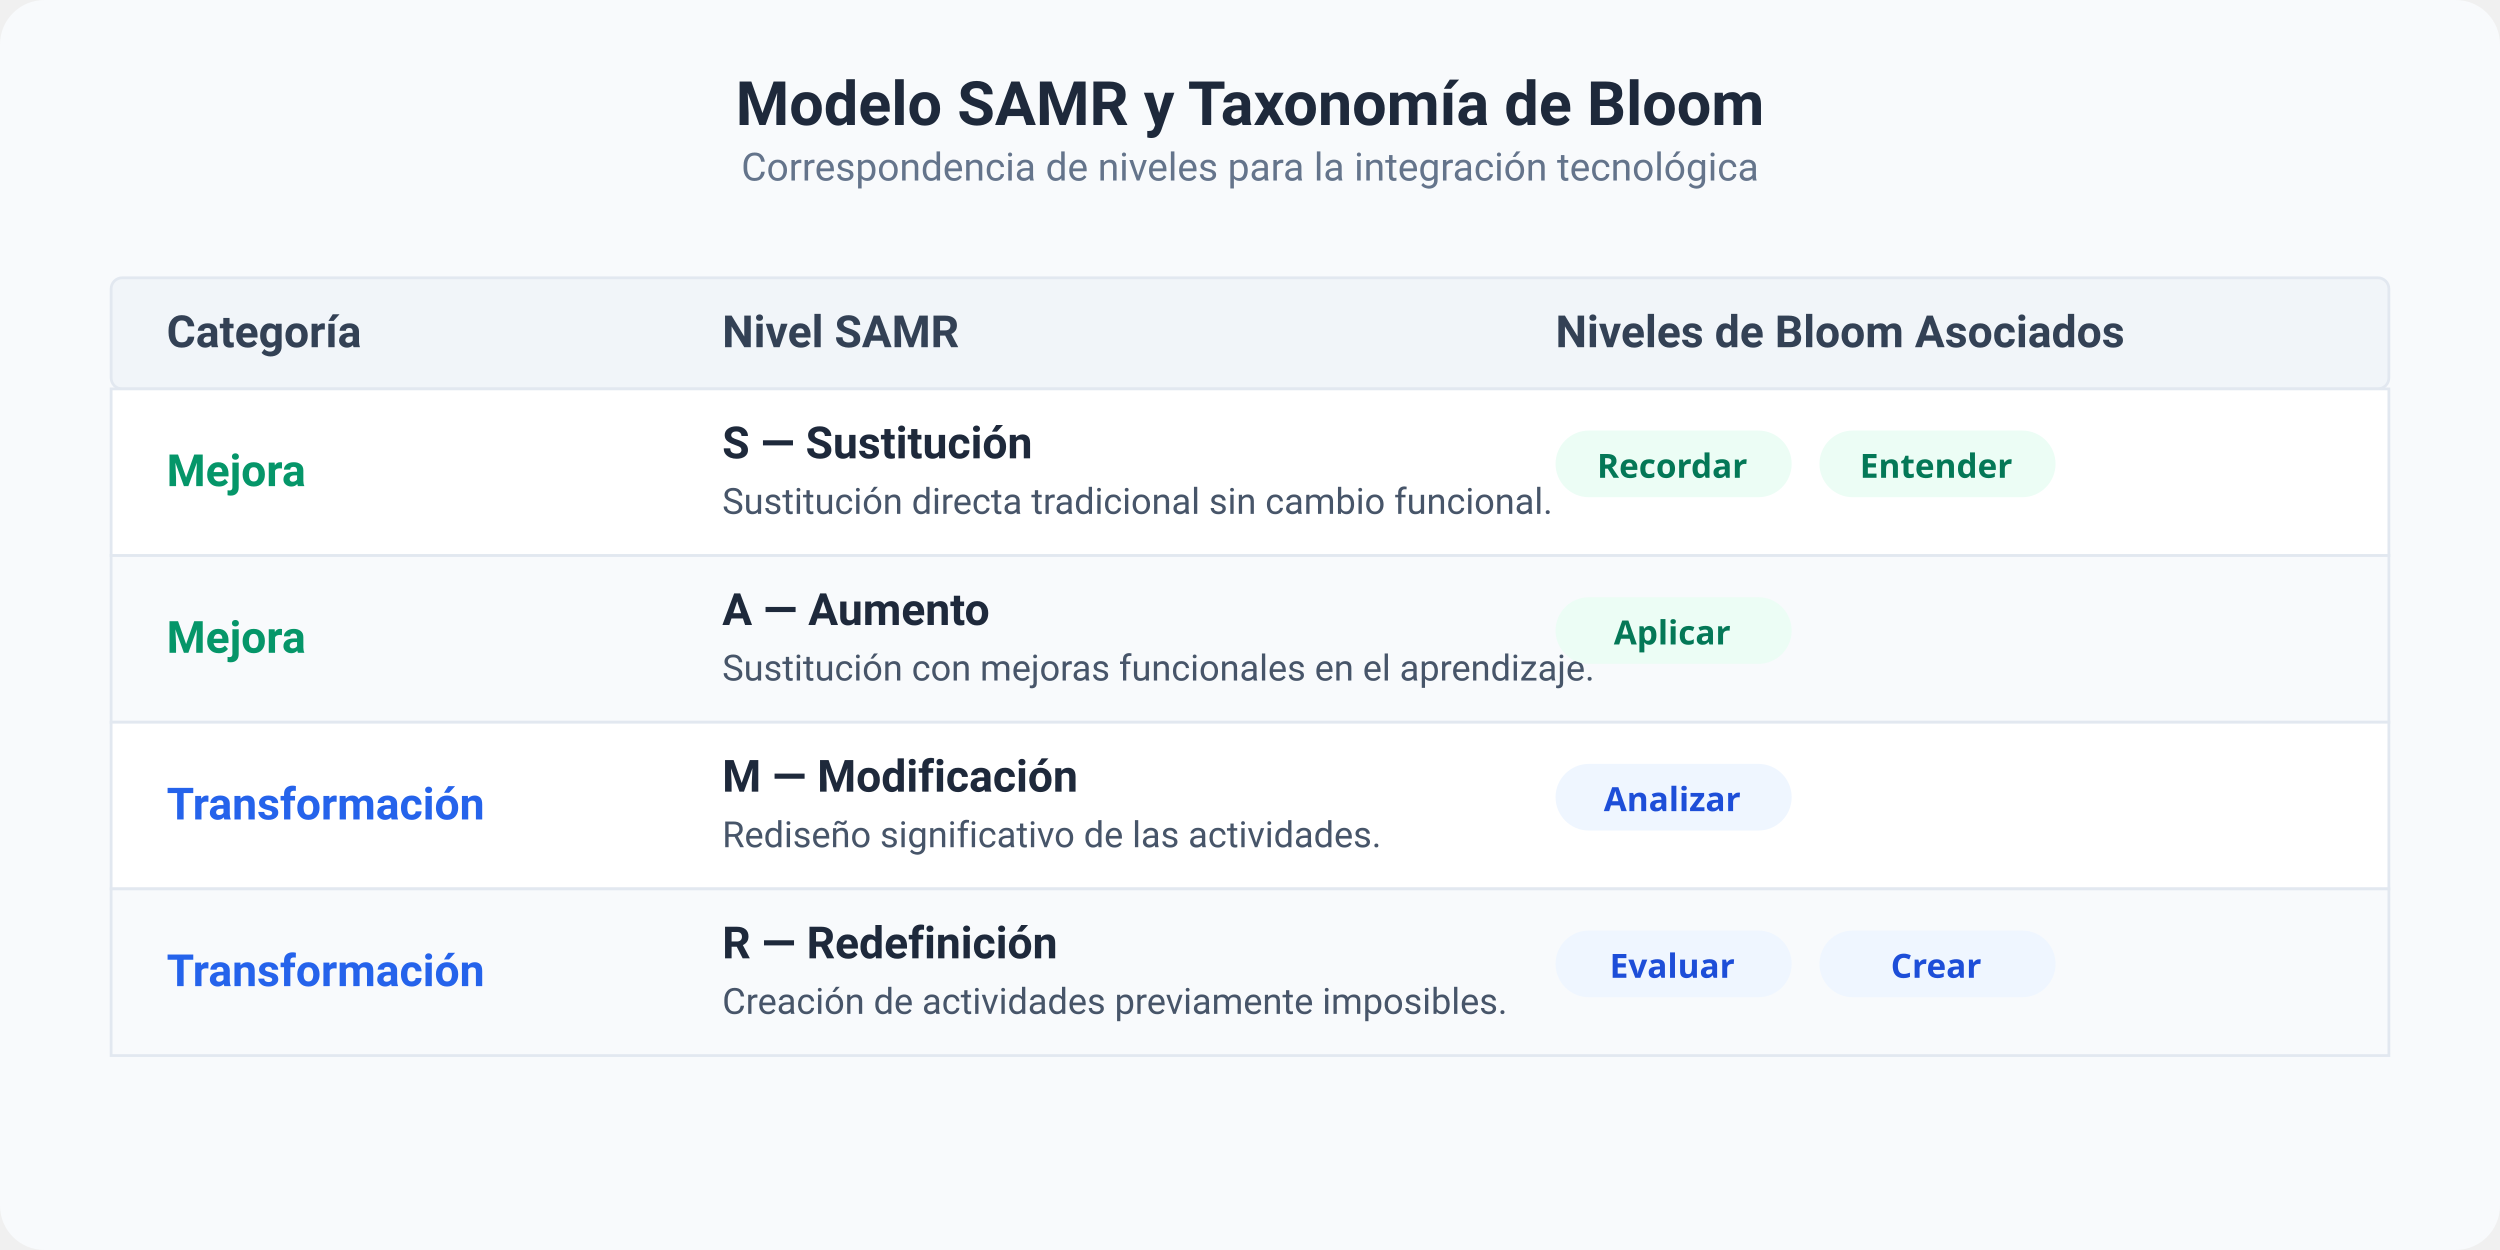
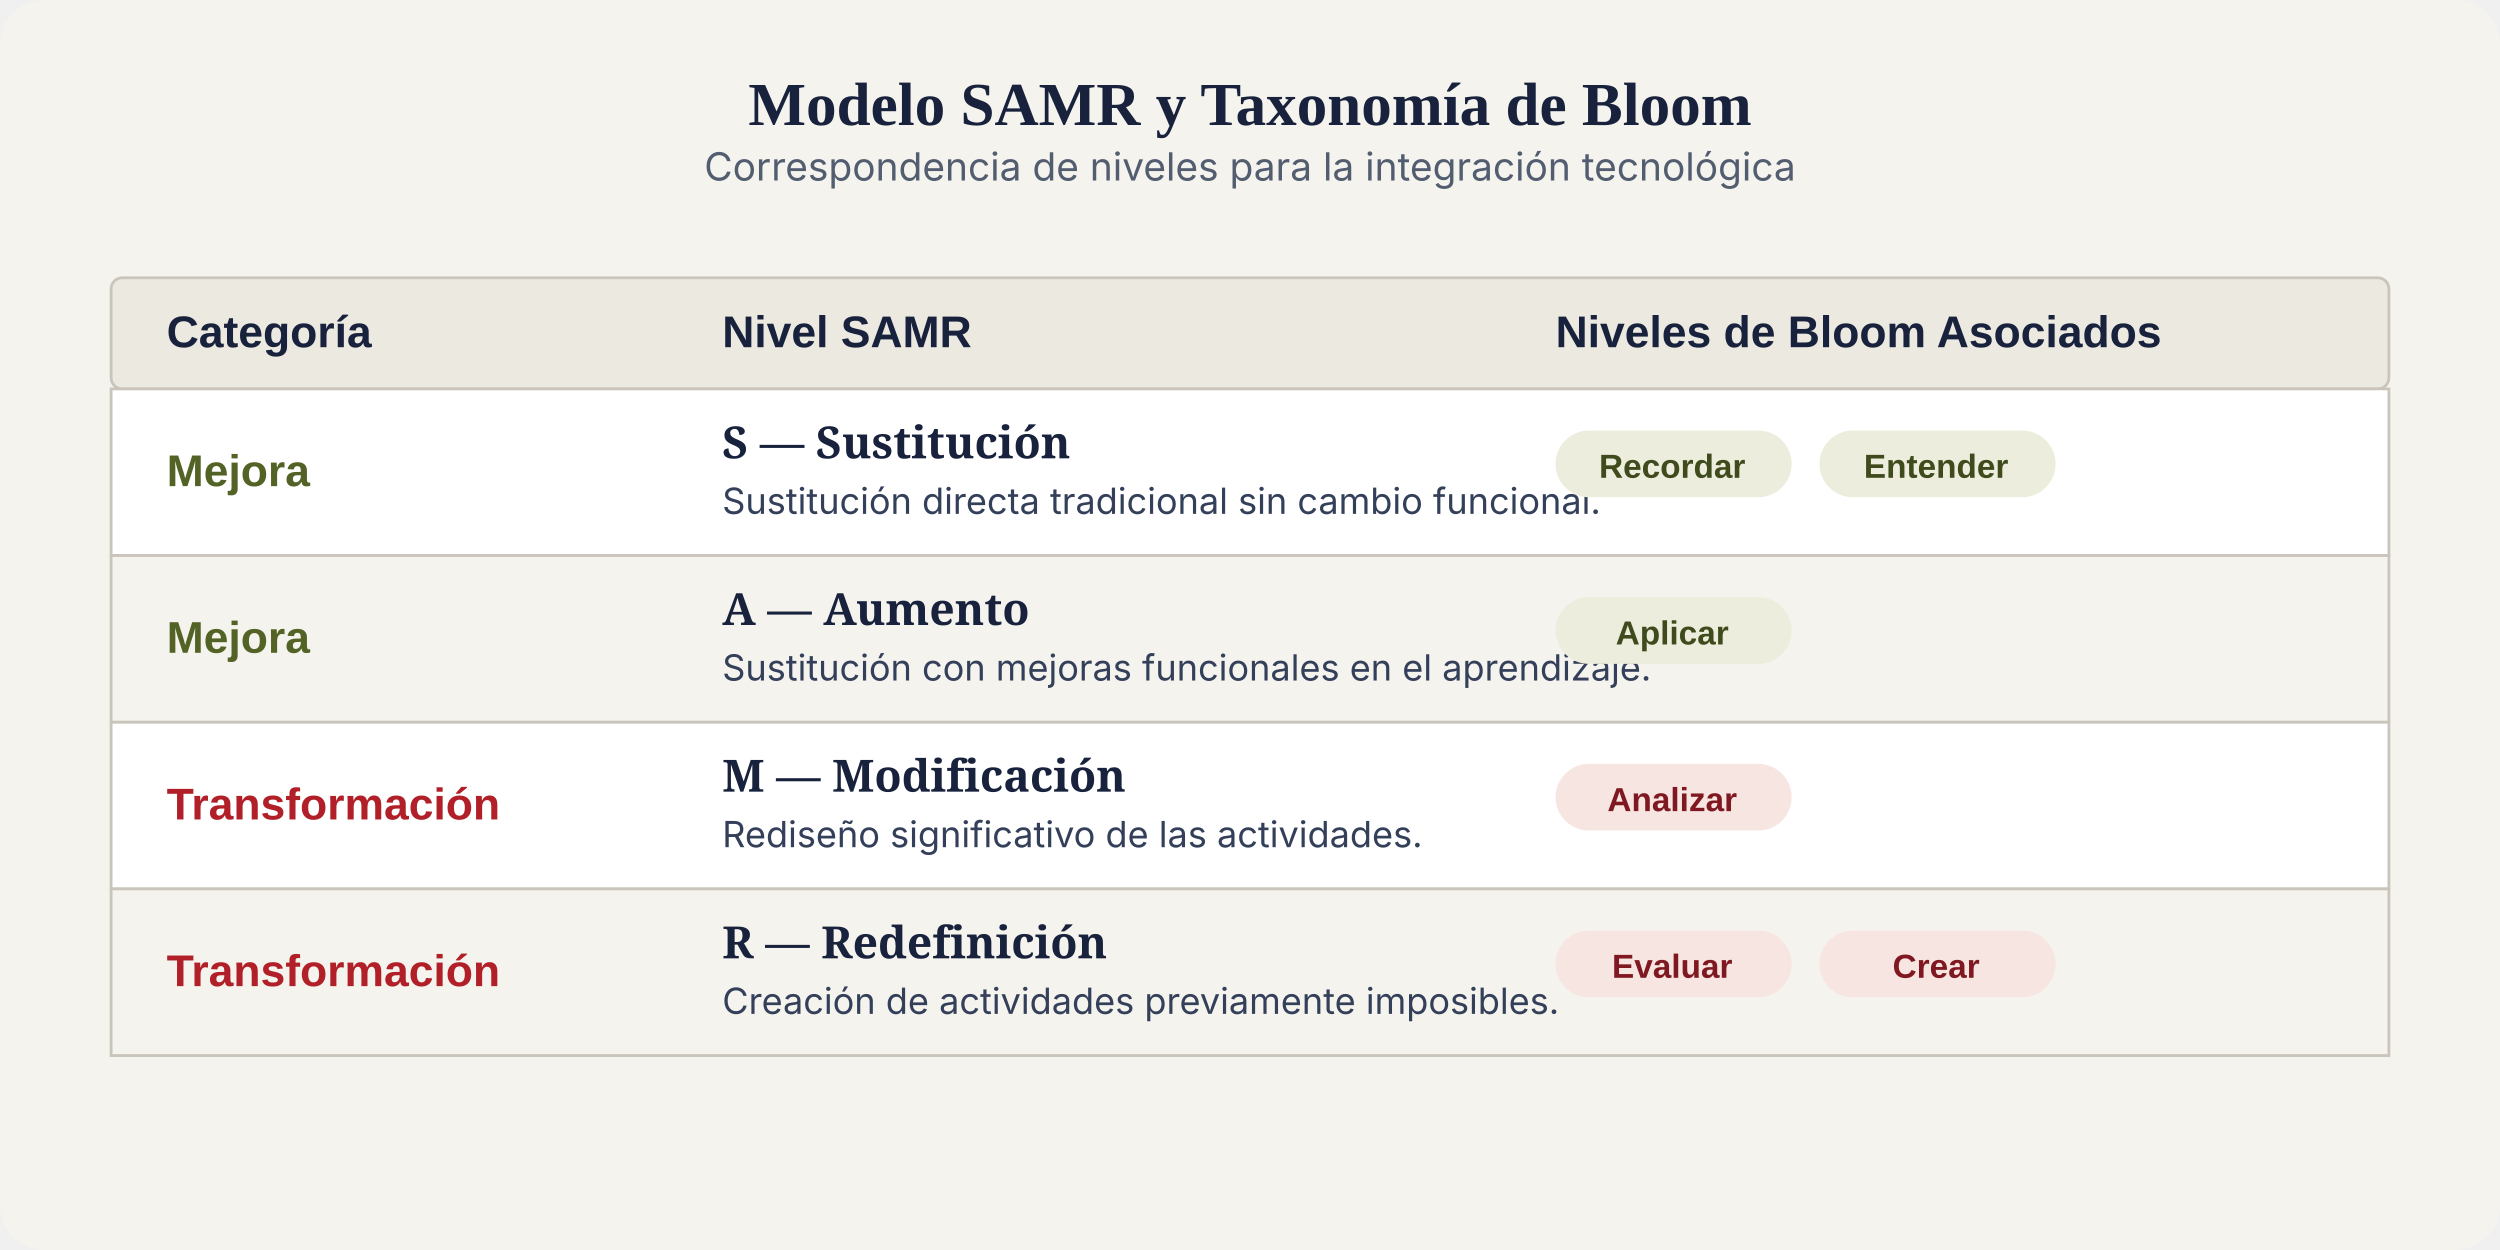
<svg xmlns="http://www.w3.org/2000/svg" viewBox="0 0 900 450" width="100%" height="100%">
  <defs>
    <style>
-       .bg { fill: #f8fafc; transition: fill 0.3s; }
-       .header-bg { fill: #f1f5f9; }
+       .bg { fill: #f5f3ee; }
+       .header-bg { fill: #ece9e1; }
      .row-bg-1 { fill: #ffffff; }
-       .row-bg-2 { fill: #f8fafc; }
-       .border { stroke: #e2e8f0; stroke-width: 1; }
+       .row-bg-2 { fill: #f5f3ee; }
+       .border { stroke: #c9c5bb; stroke-width: 1; }
      
-       .title { font-family: -apple-system, BlinkMacSystemFont, "Segoe UI", Roboto, Helvetica, Arial, sans-serif; font-size: 22px; font-weight: bold; fill: #1e293b; }
-       .subtitle { font-family: -apple-system, BlinkMacSystemFont, "Segoe UI", Roboto, Helvetica, Arial, sans-serif; font-size: 14px; fill: #64748b; }
-       .th-text { font-family: -apple-system, BlinkMacSystemFont, "Segoe UI", Roboto, Helvetica, Arial, sans-serif; font-size: 16px; font-weight: bold; fill: #334155; }
-       .td-bold { font-family: -apple-system, BlinkMacSystemFont, "Segoe UI", Roboto, Helvetica, Arial, sans-serif; font-size: 16px; font-weight: bold; fill: #1e293b; }
-       .td-text { font-family: -apple-system, BlinkMacSystemFont, "Segoe UI", Roboto, Helvetica, Arial, sans-serif; font-size: 13px; fill: #475569; }
+       .title { font-family: "Piazzolla", Georgia, "Times New Roman", serif; font-size: 22px; font-weight: bold; fill: #18223c; }
+       .subtitle { font-family: "Inter", "Segoe UI", Arial, sans-serif; font-size: 14px; fill: #525d70; }
+       .th-text { font-family: "Archivo Narrow", "Arial Narrow", Arial, sans-serif; font-size: 16px; font-weight: bold; fill: #18223c; }
+       .td-bold { font-family: "Piazzolla", Georgia, serif; font-size: 16px; font-weight: bold; fill: #18223c; }
+       .td-text { font-family: "Inter", "Segoe UI", Arial, sans-serif; font-size: 13px; fill: #34405a; }
      
-       .cat-mejor { font-family: -apple-system, BlinkMacSystemFont, "Segoe UI", Roboto, Helvetica, Arial, sans-serif; font-size: 16px; fill: #059669; font-weight: bold; }
-       .cat-trans { font-family: -apple-system, BlinkMacSystemFont, "Segoe UI", Roboto, Helvetica, Arial, sans-serif; font-size: 16px; fill: #2563eb; font-weight: bold; }
+       .cat-mejor { font-family: "Archivo Narrow", "Arial Narrow", Arial, sans-serif; font-size: 16px; fill: #536326; font-weight: bold; }
+       .cat-trans { font-family: "Archivo Narrow", "Arial Narrow", Arial, sans-serif; font-size: 16px; fill: #b12028; font-weight: bold; }
      
-       .pill-bg-mejor { fill: #ecfdf5; rx: 12; } .pill-txt-mejor { fill: #047857; font-size: 12px; font-weight: bold; font-family: sans-serif; }
-       .pill-bg-trans { fill: #eff6ff; rx: 12; } .pill-txt-trans { fill: #1d4ed8; font-size: 12px; font-weight: bold; font-family: sans-serif; }
+       .pill-bg-mejor { fill: #eceddc; rx: 12; } .pill-txt-mejor { fill: #3f4b1d; font-size: 12px; font-weight: bold; font-family: "Archivo Narrow", "Arial Narrow", Arial, sans-serif; }
+       .pill-bg-trans { fill: #f7e5e2; rx: 12; } .pill-txt-trans { fill: #7f1820; font-size: 12px; font-weight: bold; font-family: "Archivo Narrow", "Arial Narrow", Arial, sans-serif; }

-       @media (prefers-color-scheme: dark) {
-         .bg { fill: #0f172a; }
-         .header-bg { fill: #1e293b; }
-         .row-bg-1 { fill: #0f172a; }
-         .row-bg-2 { fill: #1e293b; }
-         .border { stroke: #334155; }
-         
-         .title { fill: #f1f5f9; }
-         .subtitle { fill: #94a3b8; }
-         .th-text { fill: #cbd5e1; }
-         .td-bold { fill: #f1f5f9; }
-         .td-text { fill: #94a3b8; }
-         
-         .cat-mejor { fill: #34d399; }
-         .cat-trans { fill: #60a5fa; }
-         
-         .pill-bg-mejor { fill: #064e3b; } .pill-txt-mejor { fill: #6ee7b7; }
-         .pill-bg-trans { fill: #1e3a8a; } .pill-txt-trans { fill: #93c5fd; }
-       }
    </style>
  </defs>
  <rect class="bg" width="900" height="450" rx="16" />
  <text x="450" y="45" class="title" text-anchor="middle">Modelo SAMR y Taxonomía de Bloom</text>
  <text x="450" y="65" class="subtitle" text-anchor="middle">Correspondencia de niveles para la integración tecnológica</text>
  <g transform="translate(40, 100)">
    <rect class="header-bg border" x="0" y="0" width="820" height="40" rx="4" />
    <text x="20" y="25" class="th-text">Categoría</text>
    <text x="220" y="25" class="th-text">Nivel SAMR</text>
    <text x="520" y="25" class="th-text">Niveles de Bloom Asociados</text>
    <rect class="row-bg-1 border" x="0" y="40" width="820" height="60" />
    <text x="20" y="75" class="cat-mejor">Mejora</text>
    <text x="220" y="65" class="td-bold">S — Sustitución</text>
    <text x="220" y="85" class="td-text">Sustitución directa tradicional sin cambio funcional.</text>
    <rect class="pill-bg-mejor" x="520" y="55" width="85" height="24" />
    <text x="562" y="72" class="pill-txt-mejor" text-anchor="middle">Recordar</text>
    <rect class="pill-bg-mejor" x="615" y="55" width="85" height="24" />
    <text x="657" y="72" class="pill-txt-mejor" text-anchor="middle">Entender</text>
    <rect class="row-bg-2 border" x="0" y="100" width="820" height="60" />
    <text x="20" y="135" class="cat-mejor">Mejora</text>
    <text x="220" y="125" class="td-bold">A — Aumento</text>
    <text x="220" y="145" class="td-text">Sustitución con mejoras funcionales en el aprendizaje.</text>
    <rect class="pill-bg-mejor" x="520" y="115" width="85" height="24" />
    <text x="562" y="132" class="pill-txt-mejor" text-anchor="middle">Aplicar</text>
    <rect class="row-bg-1 border" x="0" y="160" width="820" height="60" />
    <text x="20" y="195" class="cat-trans">Transformación</text>
    <text x="220" y="185" class="td-bold">M — Modificación</text>
    <text x="220" y="205" class="td-text">Rediseño significativo de las actividades.</text>
    <rect class="pill-bg-trans" x="520" y="175" width="85" height="24" />
    <text x="562" y="192" class="pill-txt-trans" text-anchor="middle">Analizar</text>
    <rect class="row-bg-2 border" x="0" y="220" width="820" height="60" />
    <text x="20" y="255" class="cat-trans">Transformación</text>
    <text x="220" y="245" class="td-bold">R — Redefinición</text>
    <text x="220" y="265" class="td-text">Creación de actividades previamente imposibles.</text>
    <rect class="pill-bg-trans" x="520" y="235" width="85" height="24" />
    <text x="562" y="252" class="pill-txt-trans" text-anchor="middle">Evaluar</text>
    <rect class="pill-bg-trans" x="615" y="235" width="85" height="24" />
    <text x="657" y="252" class="pill-txt-trans" text-anchor="middle">Crear</text>
  </g>
</svg>
